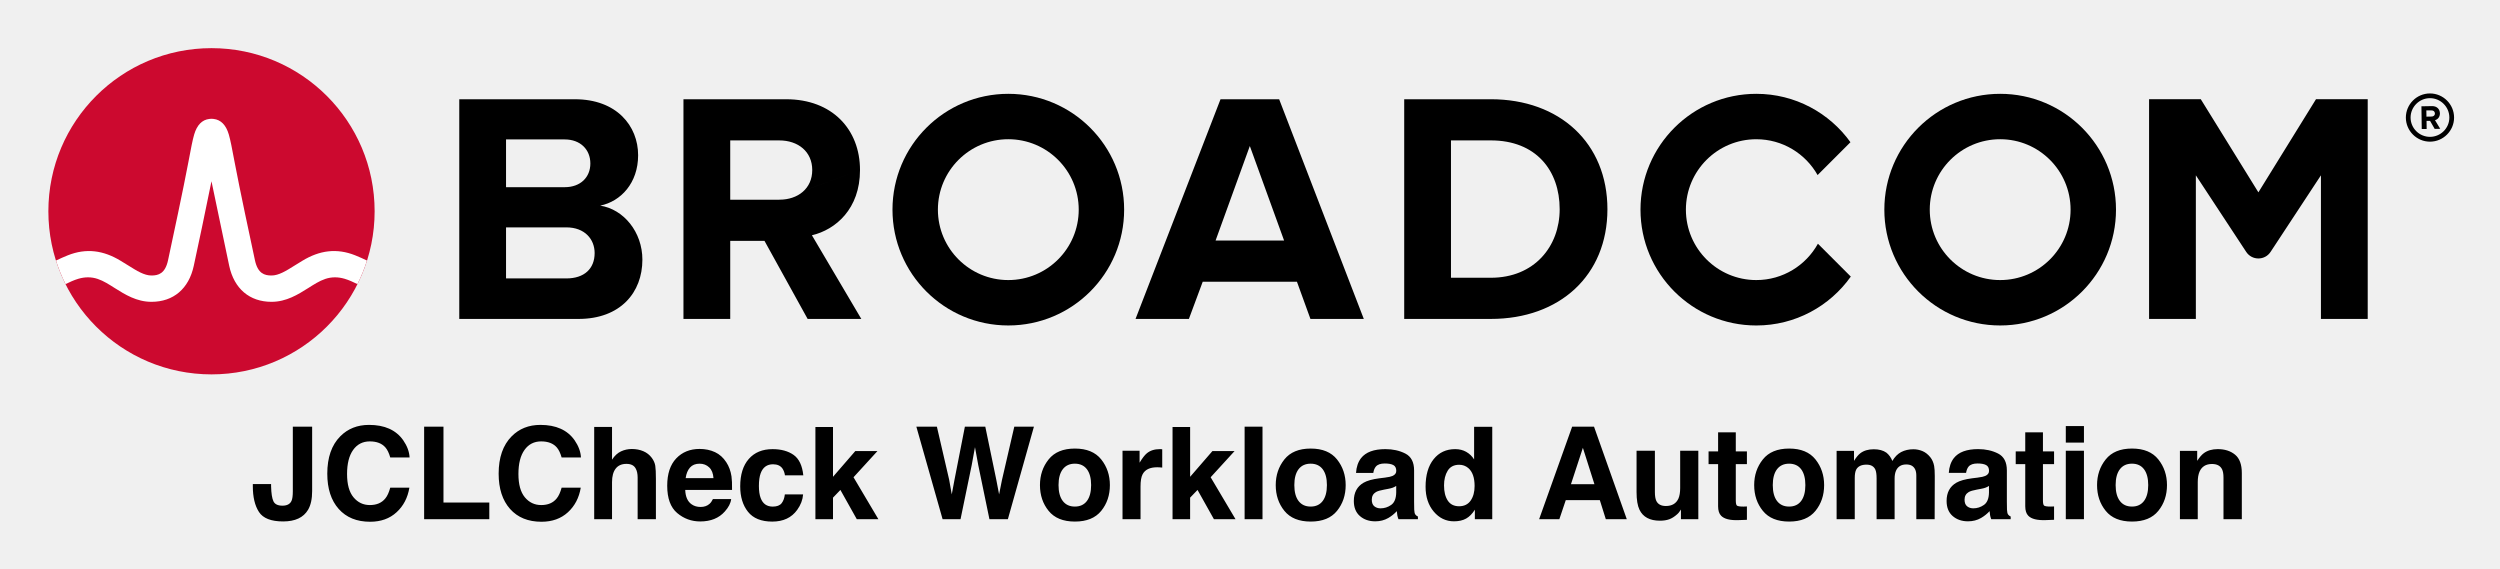
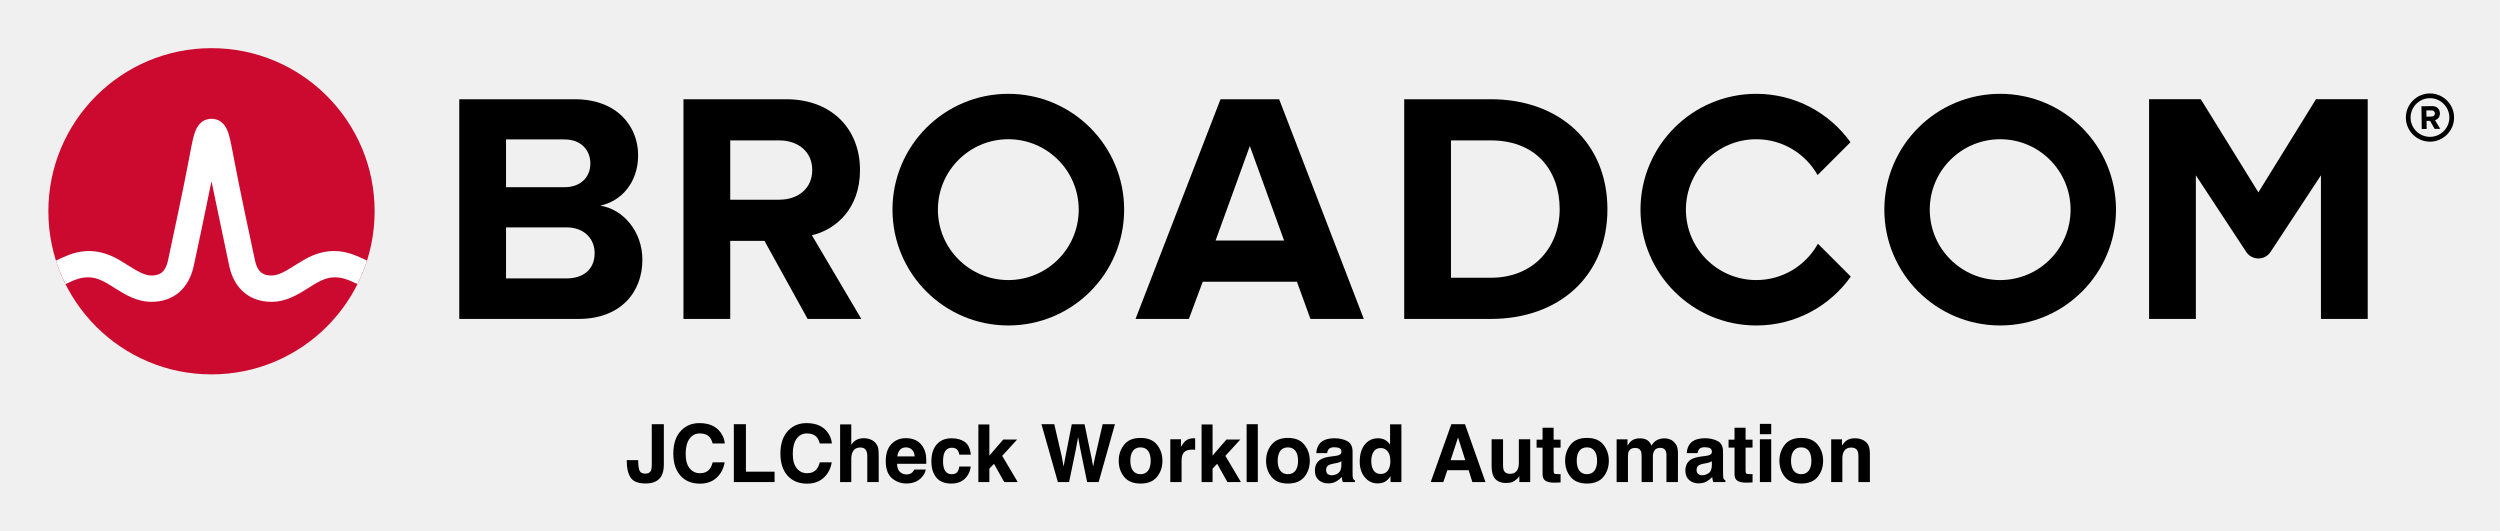
- <svg xmlns="http://www.w3.org/2000/svg" xmlns:xlink="http://www.w3.org/1999/xlink" role="img" viewBox="-4.53 -4.53 248.82 56.57">
+ <svg xmlns="http://www.w3.org/2000/svg" xmlns:xlink="http://www.w3.org/1999/xlink" role="img" viewBox="-4.53 -4.53 248.82 52.82">
  <path d="M237.32 9.09c-1.06 0-1.93-.86-1.93-1.92s.87-1.93 1.93-1.93 1.93.87 1.93 1.93-.87 1.92-1.93 1.92m0-4.32c-1.32 0-2.4 1.08-2.4 2.4 0 1.32 1.08 2.4 2.4 2.4 1.32 0 2.4-1.08 2.4-2.4 0-1.32-1.08-2.4-2.4-2.4" />
  <path d="M237.48 7.07l-.51.01-.01-.62h.51c.19-.01.34.11.34.3.01.19-.14.31-.33.31m.83-.32c-.01-.42-.3-.72-.77-.72l-1.07.02.03 2.26h.49l-.01-.81h.35l.46.8.55-.01-.52-.86c.24-.06.49-.28.49-.68M51.834 23.18h-5.999V9.347h5.835c1.574 0 2.557 1.016 2.557 2.393 0 1.377-.983 2.36-2.557 2.36H45v4h6.834c1.836 0 2.819 1.18 2.819 2.556 0 1.574-1.049 2.525-2.819 2.525m3.376-7.245c2.066-.426 3.771-2.262 3.771-5.015 0-2.918-2.131-5.573-6.295-5.573h-11.506v21.865h11.867c4.163 0 6.359-2.623 6.359-5.901 0-2.754-1.868-5.015-4.196-5.376m17.823-.59H68v4.098h3.558l4.294 7.769h5.343l-4.917-8.327c2.361-.557 4.786-2.622 4.786-6.49m0 0c0-4.065-2.786-7.048-7.343-7.048h-10.228v21.865h4.655V9.445h4.885c1.869 0 3.278 1.114 3.278 2.95s-1.409 2.95-3.278 2.95m43.421 4.065l3.409-9.408 3.41 9.408zm.492-14.063l-8.458 21.865h5.31l1.377-3.704h9.376l1.344 3.704h5.311l-8.425-21.865zm26.904 17.767h-3.967v-13.67h3.967c4.491 0 6.851 2.983 6.851 6.852 0 3.704-2.524 6.818-6.851 6.818m0-17.767h-8.622v21.865h8.622c6.851 0 11.604-4.327 11.604-10.916s-4.753-10.949-11.604-10.949m82.127-.004l-5.734 9.27-5.734-9.27h-5.146v21.869h4.656v-14.293l5.012 7.622c.574.871 1.851.871 2.424 0l5.013-7.622v14.293h4.656V5.343z" />
  <path id="a" d="M95.825 23.344c-3.871 0-7.008-3.138-7.008-7.008 0-3.871 3.137-7.009 7.008-7.009 3.87 0 7.008 3.138 7.008 7.009 0 3.87-3.138 7.008-7.008 7.008m0-18.536c-6.367 0-11.528 5.161-11.528 11.528 0 6.366 5.161 11.527 11.528 11.527 6.366 0 11.528-5.161 11.528-11.527 0-6.367-5.162-11.528-11.528-11.528" />
  <path d="M176.404 19.727c-1.195 2.156-3.492 3.617-6.132 3.617-3.87 0-7.008-3.138-7.008-7.008 0-3.871 3.138-7.008 7.008-7.008 2.618 0 4.897 1.438 6.1 3.565l3.27-3.269c-2.092-2.915-5.508-4.816-9.37-4.816-6.367 0-11.527 5.161-11.527 11.528 0 6.366 5.16 11.528 11.527 11.528 3.883 0 7.316-1.922 9.404-4.865z" />
  <use transform="translate(98.718)" xlink:href="#a" />
  <ellipse cx="16.52" cy="16.497" fill="#cc092f" rx="16.236" ry="16.235" />
  <path fill="#fff" d="M30.825 20.883c-1.857-.74-3.557-.492-5.261.541 0 0-.621.379-.807.496-.794.498-1.543.97-2.263.97-.687 0-1.363-.184-1.649-1.513-.446-2.073-1.534-7.167-2.009-9.69-.279-1.483-.432-2.282-.591-2.825-.28-.954-.792-1.473-1.519-1.556 0 0-.114-.016-.207-.016-.092 0-.218.018-.218.018-.72.086-1.229.605-1.507 1.554-.159.543-.312 1.342-.591 2.825-.475 2.523-1.563 7.617-2.009 9.69-.286 1.329-.962 1.513-1.649 1.513-.72 0-1.469-.472-2.263-.97-.186-.117-.808-.496-.808-.496-1.703-1.033-3.404-1.281-5.26-.541-.401.16-.796.339-1.172.52.257.806.577 1.599.95 2.344.411-.202.842-.402 1.282-.532.634-.187 1.284-.197 1.914.014.612.205 1.157.568 1.7.909 1.023.643 2.182 1.372 3.657 1.372 2.186 0 3.72-1.305 4.21-3.581.38-1.764 1.222-5.702 1.763-8.418 0 0 1.386 6.654 1.765 8.418.49 2.276 2.025 3.581 4.211 3.581 1.475 0 2.634-.729 3.657-1.372.543-.341 1.088-.704 1.7-.909.629-.211 1.28-.201 1.914-.014.44.13.87.331 1.281.533.374-.745.693-1.539.95-2.345-.376-.181-.77-.36-1.171-.52" />
-   <path d="M22.451 43.651H20.633v.211c0 1.084.204 1.939.613 2.566.407.626 1.21.94 2.405.94 1.196 0 2.022-.387 2.481-1.162.27-.459.405-1.079.405-1.863v-6.41h-1.923v6.442c0 .444-.044.762-.132.949-.146.316-.446.475-.899.475-.459 0-.757-.144-.897-.434-.139-.29-.217-.791-.235-1.504zm6.885-4.754c-.862.869-1.292 2.11-1.292 3.716 0 1.488.379 2.659 1.137 3.512.757.85 1.799 1.274 3.123 1.274 1.072 0 1.95-.315 2.634-.944.686-.627 1.111-1.445 1.278-2.449h-1.905c-.13.475-.291.832-.487 1.068-.355.443-.869.663-1.544.663-.658 0-1.2-.258-1.626-.771-.428-.515-.642-1.288-.642-2.321 0-1.033.203-1.832.606-2.396.405-.565.956-.848 1.656-.848.688 0 1.205.201 1.555.601.195.224.357.558.482.999h1.925c-.03-.574-.242-1.146-.638-1.719-.716-1.015-1.848-1.523-3.398-1.523-1.159 0-2.113.379-2.863 1.137zm2.806-1.244zm5.541.281v9.209h6.487v-1.655h-4.562v-7.555zm8.71.963c-.862.869-1.294 2.11-1.294 3.716 0 1.488.38 2.659 1.137 3.512.759.85 1.8 1.274 3.124 1.274 1.07 0 1.948-.315 2.634-.944.684-.627 1.111-1.445 1.278-2.449H51.368c-.13.475-.293.832-.489 1.068-.354.443-.867.663-1.543.663-.658 0-1.201-.258-1.628-.771-.427-.515-.64-1.288-.64-2.321 0-1.033.201-1.832.606-2.396.403-.565.956-.848 1.655-.848.688 0 1.207.201 1.557.601.196.224.355.558.482.999h1.923c-.028-.574-.242-1.146-.636-1.719-.716-1.015-1.85-1.523-3.4-1.523-1.157 0-2.111.379-2.861 1.137zm2.806-1.244zM59.498 40.377c-.343-.146-.725-.219-1.146-.219-.375 0-.732.078-1.072.235-.339.155-.638.432-.896.826v-3.254h-1.775v9.177h1.775v-3.686c0-.583.121-1.033.364-1.347.243-.315.601-.471 1.072-.471.455 0 .762.158.926.475.124.226.187.521.187.887v4.143h1.818v-3.999c0-.608-.021-1.047-.062-1.315-.043-.268-.156-.53-.343-.784-.222-.3-.503-.522-.848-.668zm4.642 1.63c.227-.258.547-.387.96-.387.379 0 .697.123.953.366.256.243.398.601.428 1.072h-2.769c.059-.443.203-.791.428-1.05zm2.49-1.537c-.453-.211-.963-.318-1.53-.318-.954 0-1.729.315-2.328.944-.597.629-.896 1.534-.896 2.712 0 1.258.331 2.166.993 2.724.661.558 1.427.837 2.293.837 1.05 0 1.866-.332 2.449-.993.375-.418.585-.828.631-1.232h-1.818c-.096.201-.206.357-.331.469-.229.208-.528.313-.894.313-.345 0-.642-.085-.887-.258-.403-.274-.618-.754-.643-1.436h4.66c.009-.588-.009-1.038-.055-1.351-.08-.533-.252-1.001-.519-1.406-.295-.457-.67-.793-1.125-1.006zm-1.406-.318zm8.372 2.625h1.825c-.101-.97-.423-1.647-.965-2.031-.544-.382-1.242-.574-2.097-.574-1.004 0-1.791.325-2.362.974-.57.65-.855 1.56-.855 2.73 0 1.038.258 1.882.773 2.531.517.65 1.324.976 2.419.976s1.923-.389 2.481-1.169c.35-.483.546-.995.586-1.537h-1.818c-.037.359-.144.65-.318.876-.176.224-.471.338-.887.338-.588 0-.988-.284-1.2-.851-.117-.304-.176-.706-.176-1.205 0-.524.059-.945.176-1.262.22-.595.631-.894 1.23-.894.421 0 .732.137.931.412.137.204.222.434.256.688zm-1.205-2.625zm4.235-2.186v9.177h1.751v-2.143l.736-.768 1.631 2.911h2.149l-2.474-4.173 2.381-2.605h-2.205l-2.218 2.561v-4.96zm12.09-.032h-2.044l2.612 9.209h1.786l1.113-5.385.325-1.781.325 1.781 1.113 5.385h1.836l2.593-9.209H96.421l-1.232 5.33-.281 1.411-.281-1.468-1.093-5.273h-2.031l-1.038 5.305-.268 1.436-.261-1.468zm14.932 7.398c-.279.37-.679.556-1.2.556-.521 0-.921-.187-1.201-.556-.283-.371-.423-.897-.423-1.582 0-.682.14-1.208.423-1.578.281-.368.681-.553 1.201-.553.521 0 .921.185 1.2.553.279.37.419.896.419 1.578 0 .684-.14 1.21-.419 1.582zm1.425.983c.574-.709.862-1.564.862-2.564 0-.983-.288-1.834-.862-2.556-.576-.72-1.448-1.081-2.618-1.081-1.171 0-2.044.361-2.618 1.081-.576.722-.862 1.573-.862 2.556 0 1.001.286 1.855.862 2.564.574.711 1.447 1.066 2.618 1.066 1.169 0 2.042-.355 2.618-1.066zm-2.618-6.163zm8.538.021c-.023-.002-.052-.002-.085-.002-.533 0-.965.139-1.299.418-.204.167-.443.478-.718.931v-1.187h-1.699v6.81h1.793v-3.254c0-.547.068-.951.206-1.214.245-.466.727-.698 1.443-.698.053 0 .124.002.211.005.089.005.188.012.3.025v-1.823c-.078-.005-.13-.007-.153-.011zm1.178-2.207v9.177h1.749v-2.143l.738-.768 1.63 2.911h2.15l-2.474-4.173 2.38-2.605h-2.205l-2.218 2.561v-4.96zm8.954 9.177v-9.209h-1.781v9.209zm5.991-1.811c-.279.37-.679.556-1.2.556-.521 0-.922-.187-1.203-.556-.281-.371-.421-.897-.421-1.582 0-.682.14-1.208.421-1.578.281-.368.682-.553 1.203-.553s.921.185 1.2.553c.279.37.419.896.419 1.578 0 .684-.14 1.21-.419 1.582zm1.425.983c.574-.709.862-1.564.862-2.564 0-.983-.288-1.834-.862-2.556-.576-.72-1.448-1.081-2.618-1.081-1.171 0-2.044.361-2.62 1.081-.574.722-.862 1.573-.862 2.556 0 1.001.288 1.855.862 2.564.576.711 1.448 1.066 2.62 1.066 1.169 0 2.042-.355 2.618-1.066zm-2.618-6.163zm8.509 3.681v.663c-.012.595-.181 1.006-.503 1.23-.323.226-.675.338-1.059.338-.242 0-.446-.068-.615-.203-.169-.135-.254-.355-.254-.659 0-.341.139-.594.412-.757.164-.096.432-.176.807-.243l.4-.075c.199-.037.357-.078.471-.121.116-.044.229-.101.341-.172zm-1.081-.832l-.606.075c-.688.089-1.208.235-1.562.439-.647.375-.969.981-.969 1.818 0 .645.201 1.145.602 1.496.402.352.912.528 1.528.528.482 0 .915-.11 1.299-.332.32-.187.604-.414.85-.681.012.155.028.291.05.412.021.121.059.251.112.387h1.937v-.263c-.116-.053-.204-.123-.261-.206-.059-.082-.094-.24-.107-.475-.009-.307-.012-.57-.012-.787v-3.123c0-.821-.29-1.379-.869-1.676-.579-.295-1.24-.443-1.987-.443-1.145 0-1.953.299-2.424.899-.295.384-.462.873-.499 1.468h1.719c.041-.263.124-.471.249-.624.176-.21.473-.313.894-.313.375 0 .659.053.853.158.194.107.29.3.29.579 0 .229-.126.396-.38.505-.142.064-.377.116-.706.156zm.092-2.849zm7.96.291c-.32-.181-.686-.272-1.1-.272-.894 0-1.61.332-2.145.999-.535.666-.803 1.582-.803 2.744 0 1.008.272 1.832.816 2.477.544.643 1.214.965 2.008.965.483 0 .887-.092 1.212-.275.325-.183.615-.476.869-.881v.944h1.731v-9.197h-1.806v3.249c-.201-.32-.46-.57-.782-.752zm.437 4.852c-.261.373-.645.562-1.15.562-.503 0-.88-.188-1.127-.565-.249-.377-.371-.88-.371-1.509 0-.583.121-1.072.364-1.466.243-.393.627-.59 1.146-.59.343 0 .642.108.901.325.419.357.631.954.631 1.786 0 .597-.132 1.082-.395 1.457zm9.984-1.631l1.187-3.624 1.15 3.624zm.119-5.73l-3.286 9.209h2.012l.638-1.893h3.391l.594 1.893h2.088l-3.261-9.209zm1.075 0zm7.16 2.399h-1.825v4.105c0 .778.098 1.368.293 1.768.35.725 1.029 1.088 2.037 1.088.35 0 .656-.046.915-.139.261-.091.531-.261.81-.512.091-.08.171-.171.236-.275.068-.103.108-.167.126-.187v.961h1.731v-6.81h-1.807v3.705c0 .437-.057.789-.174 1.056-.226.492-.642.738-1.249.738-.474 0-.794-.172-.956-.519-.092-.196-.137-.487-.137-.874zm1.249-.181zm4.093 1.512h.949v4.192c0 .425.1.739.3.944.307.32.883.466 1.724.437l.844-.032v-1.331a2.95 2.95 0 0 1-.179.011c-.06.002-.117.004-.171.004-.363 0-.579-.036-.65-.105-.071-.068-.107-.242-.107-.521v-3.599h1.107v-1.269h-1.107v-1.898h-1.761v1.898h-.949zm9.215 3.668c-.279.37-.679.556-1.2.556-.521 0-.921-.187-1.203-.556-.281-.371-.421-.897-.421-1.582 0-.682.14-1.208.421-1.578.283-.368.682-.553 1.203-.553s.921.185 1.2.553c.279.37.419.896.419 1.578 0 .684-.14 1.21-.419 1.582zm1.425.983c.574-.709.862-1.564.862-2.564 0-.983-.288-1.834-.862-2.556-.576-.72-1.448-1.081-2.618-1.081-1.171 0-2.044.361-2.618 1.081-.576.722-.864 1.573-.864 2.556 0 1.001.288 1.855.864 2.564.574.711 1.447 1.066 2.618 1.066 1.169 0 2.042-.355 2.618-1.066zm-2.618-6.163zm13.251.206c-.291-.116-.586-.174-.887-.174-.45 0-.858.092-1.224.281-.347.187-.634.482-.869.881-.133-.334-.329-.606-.586-.819-.322-.229-.741-.343-1.262-.343-.551 0-.999.133-1.344.4-.196.149-.405.402-.626.755v-.993h-1.731v6.798h1.806v-4.098c0-.371.048-.65.144-.837.176-.329.517-.494 1.025-.494.437 0 .73.165.881.494.082.183.124.476.124.881v4.054h1.793V43.089c0-.306.048-.565.144-.782.187-.409.526-.611 1.018-.611.425 0 .716.158.874.475.084.165.124.379.124.636v4.336h1.825l.012-4.292c0-.443-.021-.777-.062-1.006-.068-.347-.196-.638-.387-.874-.238-.291-.503-.496-.794-.613zm6.636 3.474v.663c-.012.595-.181 1.006-.503 1.23-.323.226-.675.338-1.059.338-.242 0-.446-.068-.615-.203-.169-.135-.254-.355-.254-.659 0-.341.139-.594.412-.757.164-.096.432-.176.807-.243l.4-.075c.199-.037.357-.078.471-.121.116-.044.229-.101.341-.172zm-1.081-.832l-.606.075c-.688.089-1.208.235-1.562.439-.647.375-.969.981-.969 1.818 0 .645.201 1.145.602 1.496.402.352.912.528 1.528.528.482 0 .915-.11 1.299-.332.32-.187.604-.414.85-.681.012.155.028.291.05.412.021.121.059.251.112.387h1.937v-.263c-.116-.053-.204-.123-.261-.206-.059-.082-.094-.24-.107-.475-.009-.307-.012-.57-.012-.787v-3.123c0-.821-.29-1.379-.869-1.676-.579-.295-1.24-.443-1.987-.443-1.145 0-1.953.299-2.424.899-.295.384-.462.873-.499 1.468h1.719c.041-.263.124-.471.249-.624.176-.21.473-.313.894-.313.375 0 .659.053.853.158.194.107.29.3.29.579 0 .229-.126.396-.38.505-.142.064-.377.116-.706.156zm.092-2.849zm3.65 1.512h.949v4.192c0 .425.1.739.3.944.307.32.881.466 1.724.437l.844-.032v-1.331a2.95 2.95 0 0 1-.179.011c-.06.002-.117.004-.171.004-.363 0-.579-.036-.65-.105-.071-.068-.107-.242-.107-.521v-3.599h1.107v-1.269h-1.107v-1.898h-1.761v1.898h-.949zm6.791-2.143v-1.644h-1.806v1.644zm-1.806.812v6.81h1.806v-6.81zm7.784 4.999c-.279.37-.679.556-1.2.556-.521 0-.921-.187-1.201-.556-.283-.371-.423-.897-.423-1.582 0-.682.14-1.208.423-1.578.281-.368.681-.553 1.201-.553s.921.185 1.2.553c.279.37.419.896.419 1.578 0 .684-.14 1.21-.419 1.582zm1.425.983c.574-.709.862-1.564.862-2.564 0-.983-.288-1.834-.862-2.556-.574-.72-1.447-1.081-2.618-1.081-1.171 0-2.044.361-2.618 1.081-.576.722-.862 1.573-.862 2.556 0 1.001.286 1.855.862 2.564.574.711 1.447 1.066 2.618 1.066 1.171 0 2.044-.355 2.618-1.066zm-2.618-6.163zm10.256.572c-.448-.37-1.024-.553-1.727-.553-.563 0-1.027.137-1.393.412-.204.153-.421.405-.65.755v-.993h-1.719v6.798h1.775v-3.686c0-.421.059-.766.174-1.038.226-.512.64-.768 1.244-.768.491 0 .825.174.999.524.096.192.144.467.144.825v4.143h1.825v-4.585c0-.855-.224-1.466-.672-1.834zm-2.383-.572z" />
+   <path d="M58.987 41.265h-1.136v.132c0 .678.128 1.212.383 1.604.254.391.756.588 1.503.588.748 0 1.264-.242 1.551-.726.169-.287.253-.674.253-1.164v-4.006h-1.202v4.026c0 .278-.028.476-.082.593-.091.198-.279.297-.562.297-.287 0-.473-.09-.561-.271-.087-.181-.136-.494-.147-.94zm4.303-2.971c-.539.543-.807 1.318-.807 2.322 0 .93.237 1.662.711 2.195.473.531 1.124.796 1.952.796.67 0 1.218-.197 1.646-.59.429-.392.694-.903.799-1.531h-1.191c-.081.297-.182.52-.304.668-.222.277-.543.414-.965.414-.411 0-.75-.161-1.016-.482-.268-.322-.401-.805-.401-1.451 0-.645.127-1.145.379-1.497.253-.353.598-.53 1.035-.53.43 0 .753.126.972.375.122.14.223.349.301.624h1.203c-.019-.359-.151-.716-.399-1.074-.448-.634-1.155-.952-2.124-.952-.724 0-1.321.237-1.789.711zm1.754-.777zm3.463.175v5.756h4.054v-1.034h-2.851v-4.722zm5.444.602c-.539.543-.809 1.318-.809 2.322 0 .93.238 1.662.711 2.195.474.531 1.125.796 1.953.796.669 0 1.217-.197 1.646-.59.428-.392.694-.903.799-1.531h-1.191c-.081.297-.183.52-.305.668-.221.277-.542.414-.964.414-.411 0-.751-.161-1.017-.482-.267-.322-.4-.805-.4-1.451 0-.645.126-1.145.379-1.497.252-.353.598-.53 1.034-.53.43 0 .754.126.973.375.122.14.222.349.301.624h1.202c-.018-.359-.151-.716-.398-1.074-.448-.634-1.156-.952-2.125-.952-.723 0-1.319.237-1.788.711zm1.754-.777zm6.436 1.703c-.214-.091-.453-.137-.716-.137-.234 0-.458.049-.67.147-.212.097-.399.27-.56.516v-2.034h-1.11v5.736h1.11v-2.304c0-.364.076-.645.228-.842.152-.197.375-.294.67-.294.284 0 .476.099.579.297.078.141.117.325.117.554v2.589h1.136v-2.499c0-.38-.013-.654-.039-.822-.027-.168-.098-.331-.214-.49-.139-.188-.314-.327-.53-.418zm2.901 1.019c.142-.161.342-.242.6-.242.237 0 .435.077.595.229.16.152.249.375.268.67h-1.73c.037-.277.127-.494.268-.656zm1.556-.961c-.283-.132-.602-.199-.956-.199-.596 0-1.081.197-1.455.59-.373.393-.56.959-.56 1.695 0 .786.207 1.354.621 1.703.413.349.892.523 1.433.523.656 0 1.166-.208 1.531-.621.234-.261.365-.518.394-.77H86.469c-.06.126-.129.223-.207.293-.143.13-.33.195-.559.195-.215 0-.401-.053-.554-.161-.252-.171-.387-.471-.402-.897h2.912c.006-.368-.006-.649-.034-.844-.05-.333-.158-.625-.324-.879-.184-.285-.419-.495-.703-.629zm-.879-.199zm5.233 1.641h1.141c-.063-.606-.264-1.03-.603-1.27-.34-.239-.776-.359-1.311-.359-.628 0-1.12.203-1.476.609-.357.407-.534.975-.534 1.706 0 .649.161 1.176.483 1.582.323.407.827.61 1.512.61.684 0 1.202-.243 1.551-.731.219-.302.341-.622.367-.961H90.944c-.023.224-.09.407-.199.548-.11.14-.294.211-.554.211-.368 0-.618-.178-.75-.532-.073-.19-.11-.441-.11-.753 0-.328.037-.591.11-.789.138-.372.394-.559.769-.559.263 0 .458.086.582.258.086.128.139.271.16.43zm-.753-1.641zm2.647-1.366v5.736h1.094v-1.339l.46-.48 1.02 1.819h1.343l-1.546-2.608 1.488-1.628H95.326l-1.386 1.601v-3.1zm7.556-.02h-1.277l1.633 5.756h1.116l.695-3.365.203-1.113.203 1.113.695 3.365h1.147l1.621-5.756h-1.222l-.77 3.331-.175.882-.175-.917-.683-3.295h-1.27l-.649 3.315-.168.897-.163-.917zm9.332 4.624c-.174.231-.424.348-.75.348-.325 0-.575-.117-.751-.348-.177-.232-.264-.561-.264-.989 0-.426.088-.755.264-.986.175-.23.425-.345.751-.345.325 0 .575.116.75.345.174.231.262.56.262.986 0 .428-.088.756-.262.989zm.891.614c.359-.443.539-.977.539-1.603 0-.614-.18-1.146-.539-1.597-.36-.45-.905-.675-1.636-.675-.732 0-1.277.225-1.636.675-.36.451-.539.983-.539 1.597 0 .625.179 1.16.539 1.603.359.444.904.666 1.636.666.731 0 1.276-.222 1.636-.666zm-1.636-3.852zm5.336.013c-.014-.001-.032-.001-.053-.001-.333 0-.603.087-.812.261-.128.104-.277.299-.449.582v-.742h-1.062v4.256h1.121v-2.034c0-.342.042-.594.129-.759.153-.291.454-.436.902-.436.033 0 .078.001.132.003.056.003.118.008.188.016v-1.14c-.049-.003-.081-.004-.096-.007zm.736-1.379v5.736h1.093v-1.339l.461-.48 1.018 1.819h1.344l-1.546-2.608 1.487-1.628h-1.378l-1.386 1.601v-3.1zm5.596 5.736v-5.756h-1.113v5.756zm3.744-1.132c-.174.231-.424.348-.75.348-.325 0-.576-.117-.752-.348-.175-.232-.263-.561-.263-.989 0-.426.088-.755.263-.986.175-.23.426-.345.752-.345.325 0 .575.116.75.345.174.231.262.56.262.986 0 .428-.088.756-.262.989zm.891.614c.359-.443.539-.977.539-1.603 0-.614-.18-1.146-.539-1.597-.36-.45-.905-.675-1.636-.675-.732 0-1.277.225-1.637.675-.359.451-.539.983-.539 1.597 0 .625.18 1.16.539 1.603.36.444.905.666 1.637.666.731 0 1.276-.222 1.636-.666zm-1.636-3.852zm5.318 2.3v.414c-.008.372-.113.629-.314.769-.202.141-.422.211-.662.211-.151 0-.279-.042-.384-.127-.106-.084-.159-.222-.159-.412 0-.213.087-.371.258-.473.102-.06.27-.11.504-.152l.25-.047c.124-.023.223-.049.294-.076.072-.028.143-.063.213-.108zm-.675-.52l-.379.047c-.43.056-.755.147-.976.274-.404.234-.605.613-.605 1.136 0 .403.126.715.377.935.251.22.57.33.955.33.301 0 .572-.069.812-.208.2-.117.378-.259.531-.425.008.097.018.182.031.258.013.076.037.157.07.242h1.211v-.164c-.072-.033-.128-.077-.163-.129-.037-.051-.059-.15-.067-.297-.006-.192-.008-.357-.008-.492v-1.952c0-.513-.181-.862-.543-1.047-.362-.184-.775-.277-1.242-.277-.715 0-1.221.187-1.515.562-.184.24-.289.545-.312.917h1.074c.026-.164.078-.294.155-.39.11-.131.295-.195.559-.195.234 0 .412.033.533.099.121.067.181.188.181.362 0 .143-.079.248-.238.315-.089.04-.235.072-.441.098zm.058-1.78zm4.975.182c-.2-.113-.429-.17-.688-.17-.559 0-1.006.208-1.341.624-.334.417-.502.989-.502 1.715 0 .63.17 1.145.51 1.548.34.402.759.603 1.255.603.302 0 .554-.058.757-.172.203-.114.384-.298.543-.551v.59h1.082v-5.748h-1.128v2.03c-.126-.2-.288-.357-.489-.47zm.273 3.032c-.163.233-.403.351-.719.351-.314 0-.55-.118-.704-.353-.155-.235-.232-.55-.232-.943 0-.364.076-.67.228-.916.152-.245.392-.369.716-.369.214 0 .401.068.563.203.262.223.394.596.394 1.116 0 .373-.082.676-.247.911zm6.24-1.02l.742-2.265.719 2.265zm.074-3.581l-2.054 5.756h1.257l.399-1.183h2.119l.371 1.183h1.305l-2.038-5.756zm.672 0zm4.475 1.499h-1.141v2.566c0 .486.061.855.183 1.105.219.453.643.68 1.273.68.219 0 .41-.029.572-.087.163-.057.332-.163.506-.32.057-.05.107-.107.148-.172.042-.064.068-.104.079-.117v.601h1.082v-4.256h-1.13v2.316c0 .273-.036.493-.109.66-.141.308-.401.461-.781.461-.297 0-.496-.108-.598-.324-.058-.122-.086-.304-.086-.546zm.781-.113zm2.558.945h.593v2.62c0 .265.062.462.188.59.192.2.552.291 1.077.273l.528-.02v-.832a1.844 1.844 0 0 1-.112.007c-.038.001-.073.002-.107.002-.227 0-.362-.022-.407-.066-.044-.042-.067-.151-.067-.325v-2.249h.692v-.793h-.692v-1.186h-1.101v1.186h-.593zm5.759 2.292c-.174.231-.424.348-.75.348-.325 0-.575-.117-.752-.348-.175-.232-.263-.561-.263-.989 0-.426.088-.755.263-.986.177-.23.427-.345.752-.345.325 0 .575.116.75.345.174.231.262.56.262.986 0 .428-.088.756-.262.989zm.891.614c.359-.443.539-.977.539-1.603 0-.614-.18-1.146-.539-1.597-.36-.45-.905-.675-1.636-.675-.732 0-1.277.225-1.636.675-.36.451-.54.983-.54 1.597 0 .625.18 1.16.54 1.603.359.444.904.666 1.636.666.731 0 1.276-.222 1.636-.666zm-1.636-3.852zm8.281.129c-.182-.072-.367-.109-.554-.109-.281 0-.536.058-.765.175-.217.117-.397.301-.543.551-.083-.209-.205-.379-.367-.512-.201-.143-.463-.214-.789-.214-.344 0-.624.083-.84.25-.122.093-.253.251-.391.472v-.621h-1.082v4.248h1.128v-2.561c0-.232.03-.407.09-.523.11-.205.323-.309.641-.309.273 0 .457.103.551.309.051.114.078.298.078.551v2.534h1.121v-2.534c0-.191.03-.353.09-.489.117-.255.329-.382.636-.382.265 0 .448.099.546.297.052.103.078.237.078.398v2.71h1.141l.008-2.682c0-.277-.013-.485-.039-.629-.042-.217-.122-.399-.242-.546-.149-.182-.314-.31-.496-.383zm4.147 2.171v.414c-.008.372-.113.629-.314.769-.202.141-.422.211-.662.211-.151 0-.279-.042-.384-.127-.106-.084-.159-.222-.159-.412 0-.213.087-.371.258-.473.102-.06.27-.11.504-.152l.25-.047c.124-.023.223-.049.294-.076.072-.028.143-.063.213-.108zm-.675-.52l-.379.047c-.43.056-.755.147-.976.274-.404.234-.605.613-.605 1.136 0 .403.126.715.377.935.251.22.57.33.955.33.301 0 .572-.069.812-.208.2-.117.378-.259.531-.425.008.097.018.182.031.258.013.076.037.157.07.242h1.211v-.164c-.072-.033-.128-.077-.163-.129-.037-.051-.059-.15-.067-.297-.006-.192-.008-.357-.008-.492v-1.952c0-.513-.181-.862-.543-1.047-.362-.184-.775-.277-1.242-.277-.715 0-1.221.187-1.515.562-.184.24-.289.545-.312.917h1.074c.026-.164.078-.294.155-.39.11-.131.295-.195.559-.195.234 0 .412.033.533.099.121.067.181.188.181.362 0 .143-.079.248-.238.315-.089.04-.235.072-.441.098zm.058-1.78zm2.281.945h.593v2.62c0 .265.062.462.188.59.192.2.551.291 1.077.273l.528-.02v-.832a1.844 1.844 0 0 1-.112.007c-.038.001-.073.002-.107.002-.227 0-.362-.022-.407-.066-.044-.042-.067-.151-.067-.325v-2.249h.692v-.793h-.692v-1.186h-1.101v1.186h-.593zm4.244-1.339v-1.027h-1.128v1.027zm-1.128.508v4.256h1.128v-4.256zm4.865 3.124c-.174.231-.424.348-.75.348-.325 0-.575-.117-.751-.348-.177-.232-.264-.561-.264-.989 0-.426.088-.755.264-.986.175-.23.425-.345.751-.345s.575.116.75.345c.174.231.262.56.262.986 0 .428-.088.756-.262.989zm.891.614c.359-.443.539-.977.539-1.603 0-.614-.18-1.146-.539-1.597-.359-.45-.904-.675-1.636-.675-.732 0-1.277.225-1.636.675-.36.451-.539.983-.539 1.597 0 .625.179 1.16.539 1.603.359.444.904.666 1.636.666.732 0 1.277-.222 1.636-.666zm-1.636-3.852zm6.41.358c-.28-.231-.64-.345-1.08-.345-.352 0-.642.086-.871.258-.128.096-.263.253-.407.472v-.621h-1.074v4.248h1.11v-2.304c0-.263.037-.479.109-.649.141-.32.4-.48.777-.48.307 0 .515.109.624.328.06.12.09.292.09.515v2.589h1.141v-2.866c0-.534-.14-.916-.42-1.146zm-1.489-.358z" />
</svg>
